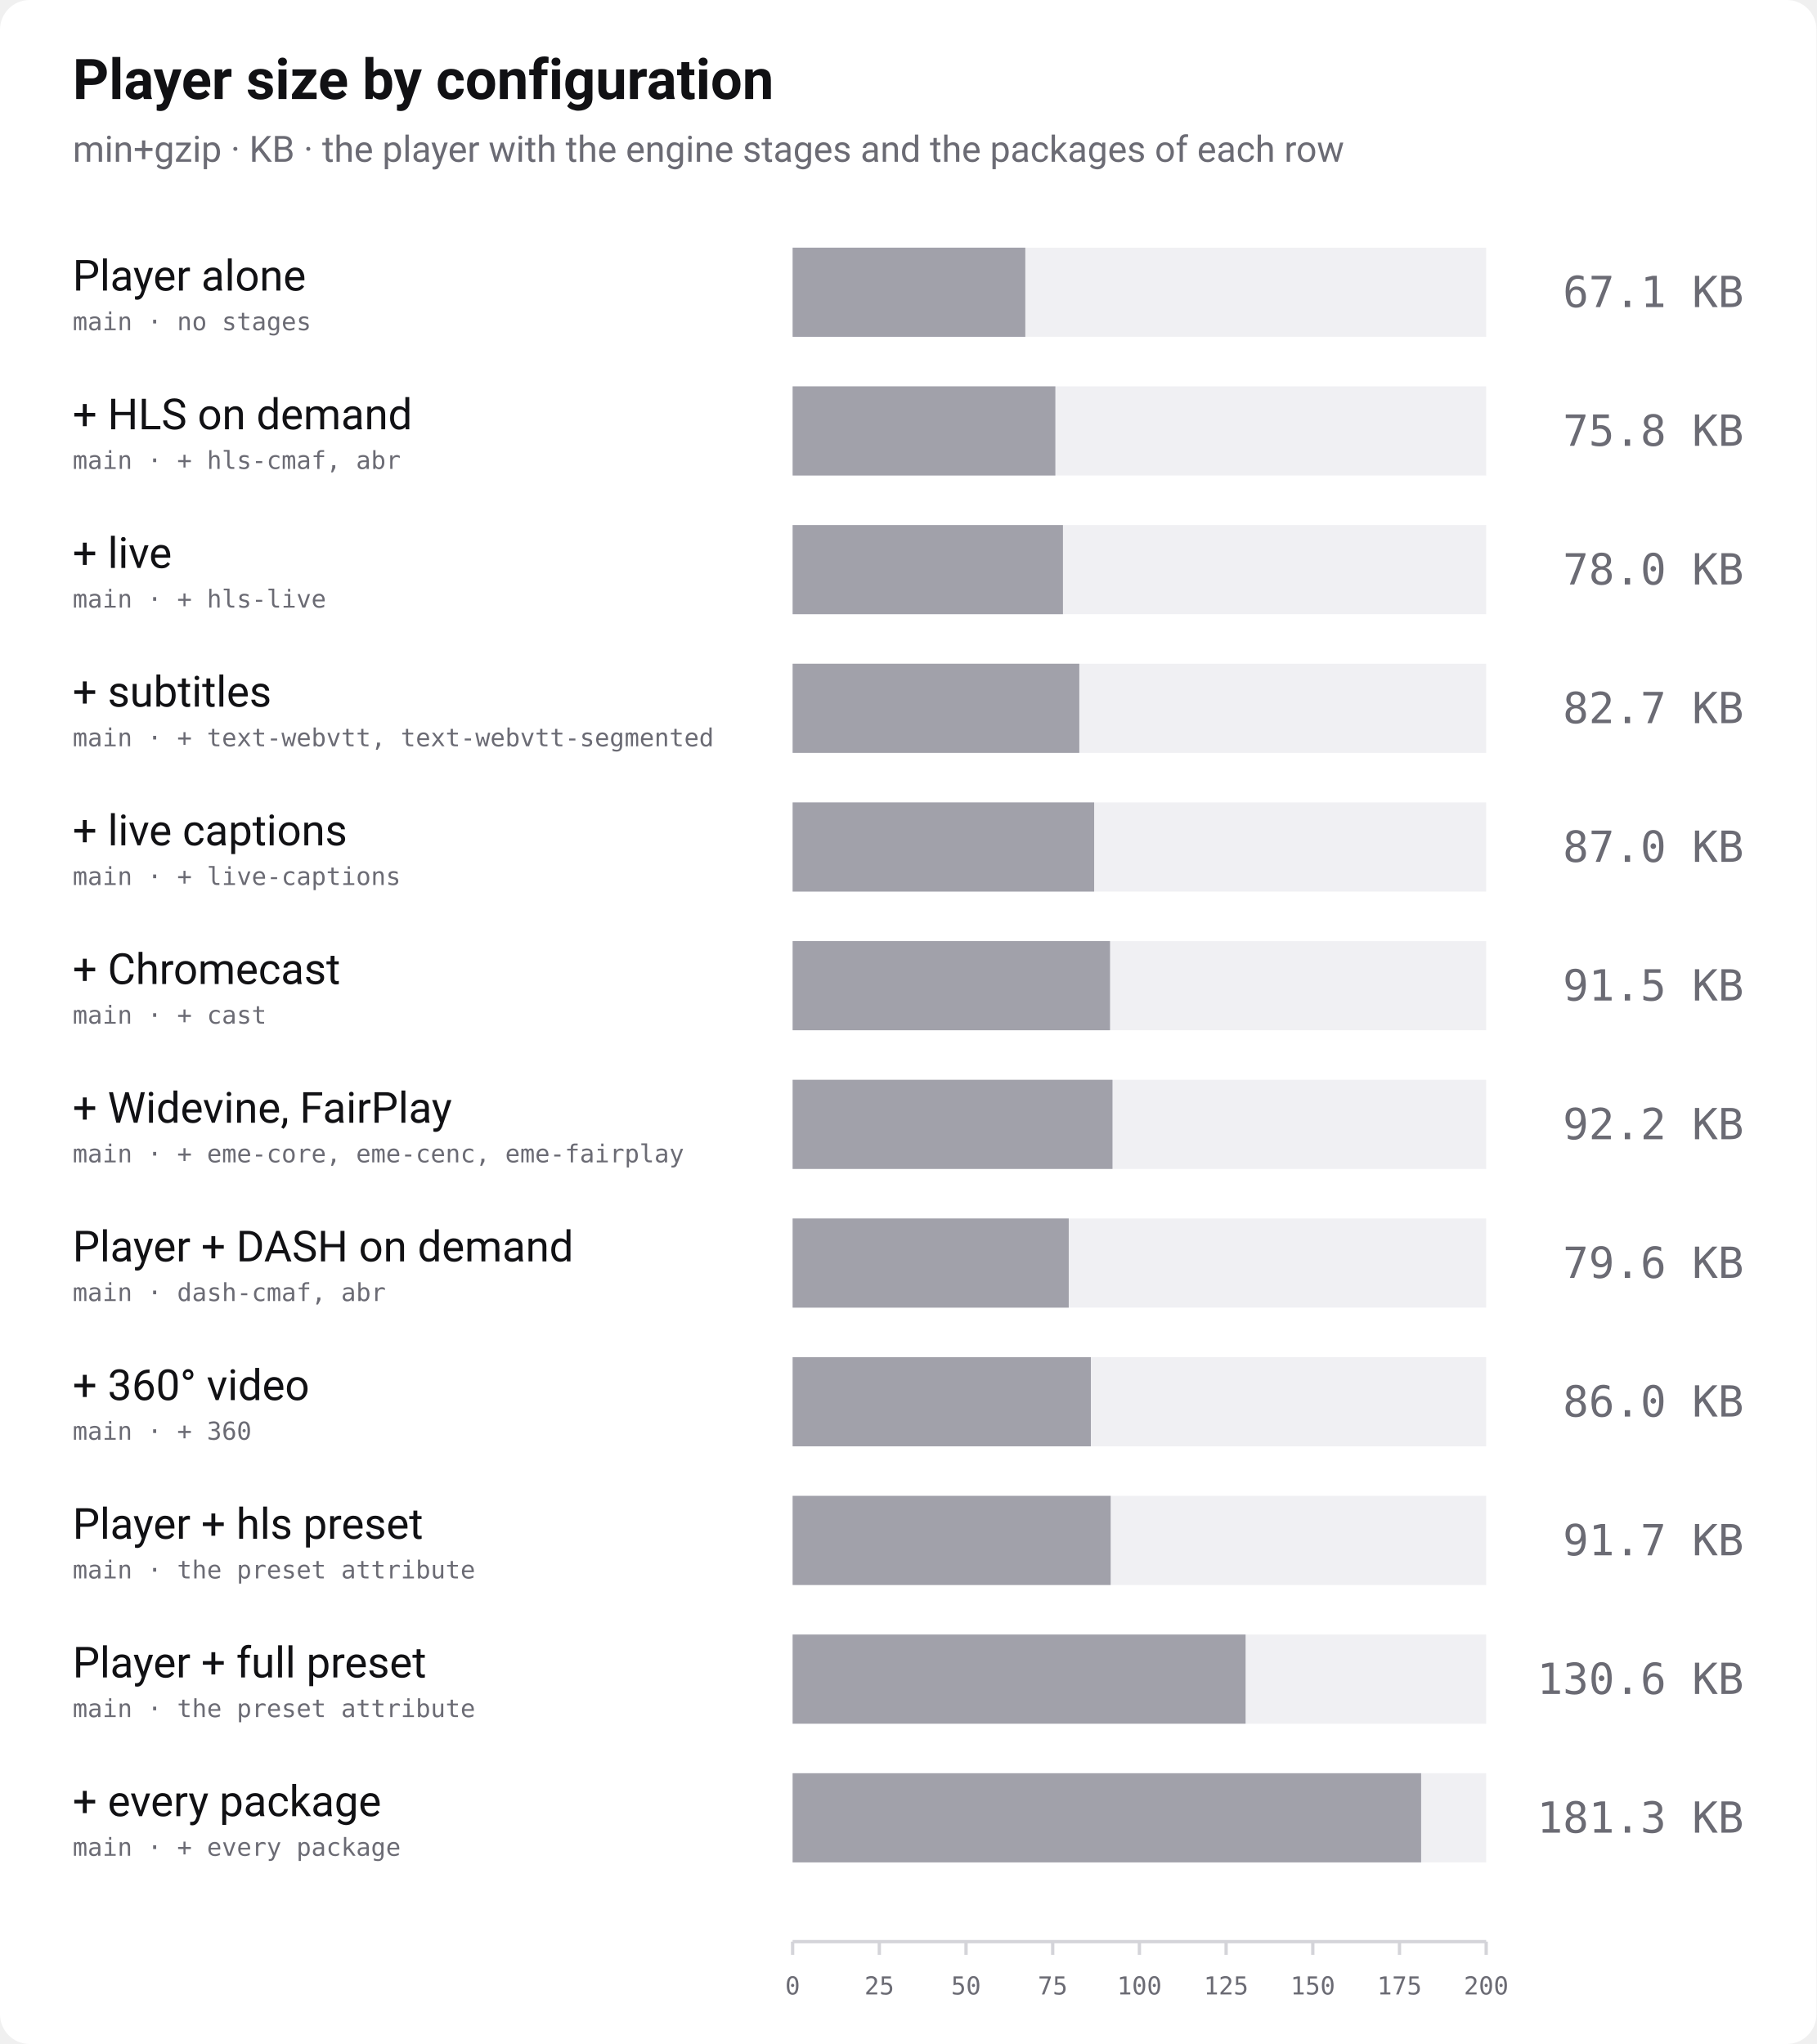
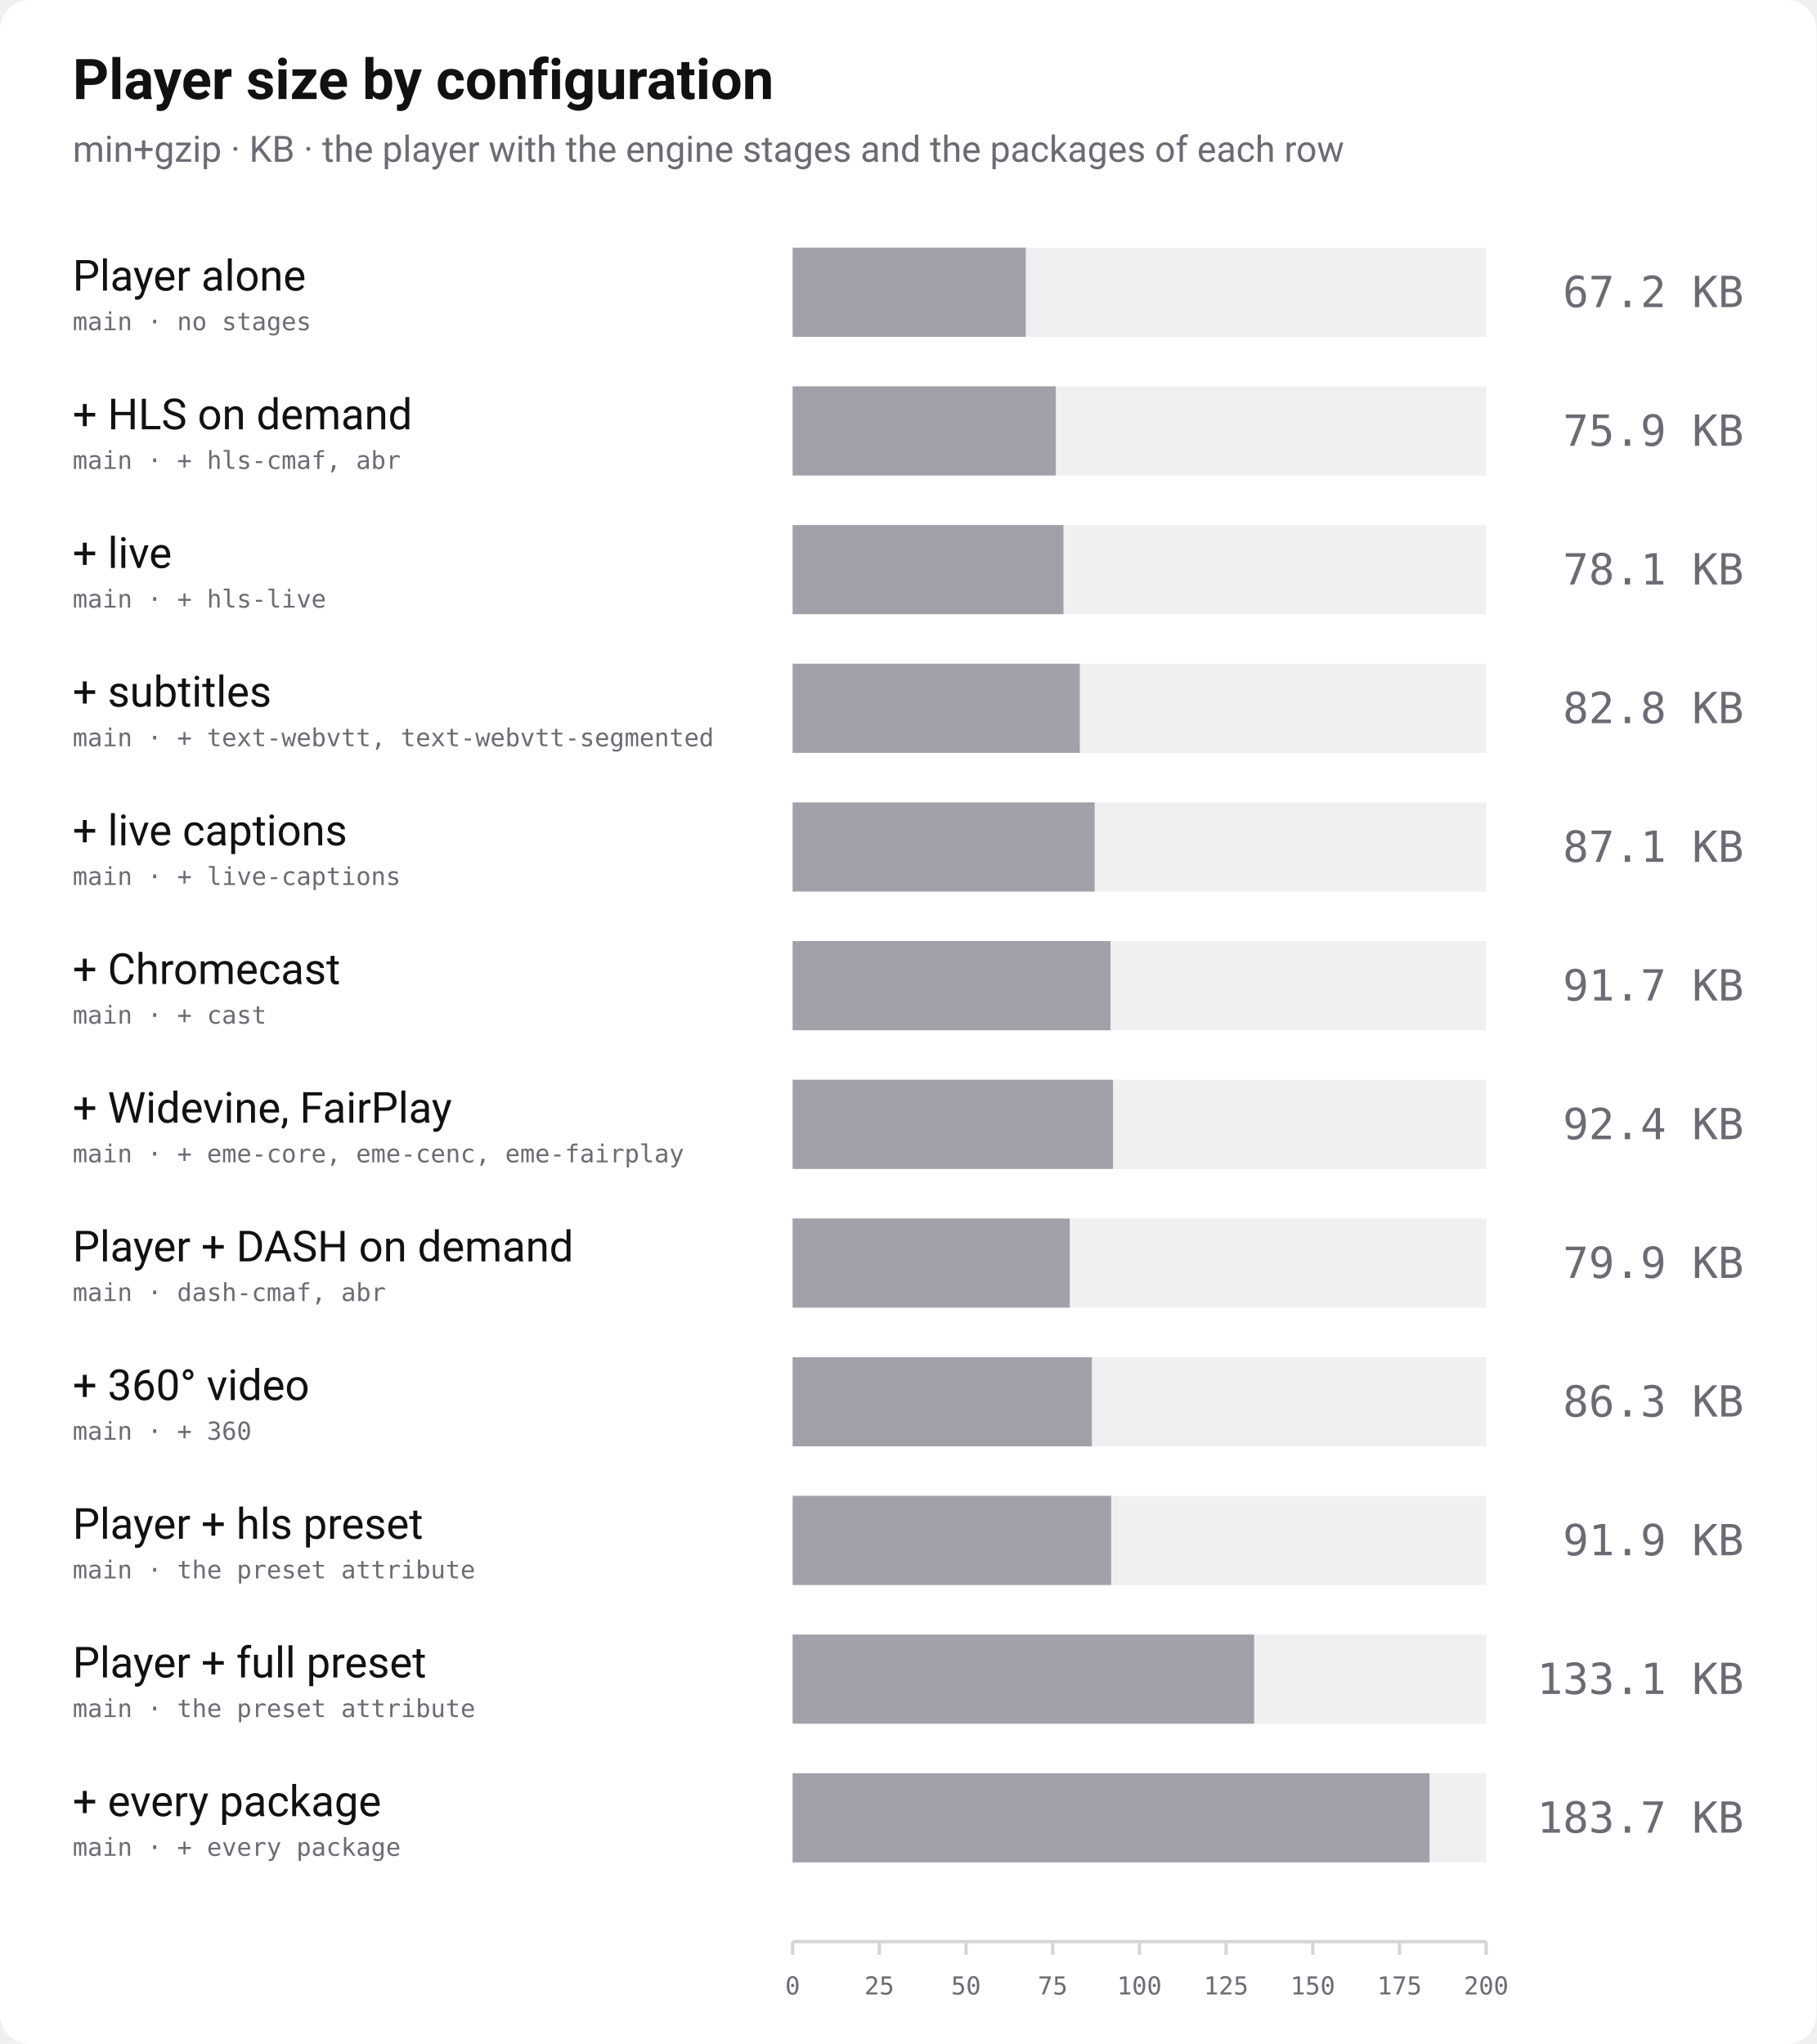
<svg xmlns="http://www.w3.org/2000/svg" width="1100" height="1238" viewBox="0 0 1100 1238" role="img" aria-label="Bundle size of the Mattebox player by the engine stages and packages it is configured with, min+gzip">
  <rect width="1100" height="1238" rx="18" fill="#ffffff" />
  <text x="44" y="60" font-family="-apple-system, 'Segoe UI', Roboto, Helvetica, Arial, sans-serif" font-size="34" font-weight="700" fill="#111114">Player size by configuration</text>
  <text x="44" y="98" font-family="-apple-system, 'Segoe UI', Roboto, Helvetica, Arial, sans-serif" font-size="22" fill="#6b6b74">min+gzip · KB · the player with the engine stages and the packages of each row</text>
  <text x="44" y="176" font-family="-apple-system, 'Segoe UI', Roboto, Helvetica, Arial, sans-serif" font-size="26" font-weight="400" fill="#111114">Player alone</text>
  <text x="44" y="200" font-family="ui-monospace, 'SF Mono', Menlo, Consolas, monospace" font-size="15" fill="#6b6b74">main · no stages</text>
  <rect x="480" y="150" width="420" height="54" fill="#f0f0f3" />
-   <rect x="480" y="150" width="140.9" height="54" fill="#a1a1aa" />
-   <text x="1056" y="186" text-anchor="end" font-family="ui-monospace, 'SF Mono', Menlo, Consolas, monospace" font-size="26" font-weight="400" fill="#6b6b74">67.1 KB</text>
+   <rect x="480" y="150" width="141.2" height="54" fill="#a1a1aa" />
+   <text x="1056" y="186" text-anchor="end" font-family="ui-monospace, 'SF Mono', Menlo, Consolas, monospace" font-size="26" font-weight="400" fill="#6b6b74">67.2 KB</text>
  <text x="44" y="260" font-family="-apple-system, 'Segoe UI', Roboto, Helvetica, Arial, sans-serif" font-size="26" font-weight="400" fill="#111114">+ HLS on demand</text>
  <text x="44" y="284" font-family="ui-monospace, 'SF Mono', Menlo, Consolas, monospace" font-size="15" fill="#6b6b74">main · + hls-cmaf, abr</text>
  <rect x="480" y="234" width="420" height="54" fill="#f0f0f3" />
-   <rect x="480" y="234" width="159.1" height="54" fill="#a1a1aa" />
-   <text x="1056" y="270" text-anchor="end" font-family="ui-monospace, 'SF Mono', Menlo, Consolas, monospace" font-size="26" font-weight="400" fill="#6b6b74">75.8 KB</text>
+   <rect x="480" y="234" width="159.4" height="54" fill="#a1a1aa" />
+   <text x="1056" y="270" text-anchor="end" font-family="ui-monospace, 'SF Mono', Menlo, Consolas, monospace" font-size="26" font-weight="400" fill="#6b6b74">75.9 KB</text>
  <text x="44" y="344" font-family="-apple-system, 'Segoe UI', Roboto, Helvetica, Arial, sans-serif" font-size="26" font-weight="400" fill="#111114">+ live</text>
  <text x="44" y="368" font-family="ui-monospace, 'SF Mono', Menlo, Consolas, monospace" font-size="15" fill="#6b6b74">main · + hls-live</text>
  <rect x="480" y="318" width="420" height="54" fill="#f0f0f3" />
-   <rect x="480" y="318" width="163.7" height="54" fill="#a1a1aa" />
-   <text x="1056" y="354" text-anchor="end" font-family="ui-monospace, 'SF Mono', Menlo, Consolas, monospace" font-size="26" font-weight="400" fill="#6b6b74">78.0 KB</text>
+   <rect x="480" y="318" width="164.0" height="54" fill="#a1a1aa" />
+   <text x="1056" y="354" text-anchor="end" font-family="ui-monospace, 'SF Mono', Menlo, Consolas, monospace" font-size="26" font-weight="400" fill="#6b6b74">78.1 KB</text>
  <text x="44" y="428" font-family="-apple-system, 'Segoe UI', Roboto, Helvetica, Arial, sans-serif" font-size="26" font-weight="400" fill="#111114">+ subtitles</text>
  <text x="44" y="452" font-family="ui-monospace, 'SF Mono', Menlo, Consolas, monospace" font-size="15" fill="#6b6b74">main · + text-webvtt, text-webvtt-segmented</text>
  <rect x="480" y="402" width="420" height="54" fill="#f0f0f3" />
-   <rect x="480" y="402" width="173.6" height="54" fill="#a1a1aa" />
-   <text x="1056" y="438" text-anchor="end" font-family="ui-monospace, 'SF Mono', Menlo, Consolas, monospace" font-size="26" font-weight="400" fill="#6b6b74">82.7 KB</text>
+   <rect x="480" y="402" width="173.9" height="54" fill="#a1a1aa" />
+   <text x="1056" y="438" text-anchor="end" font-family="ui-monospace, 'SF Mono', Menlo, Consolas, monospace" font-size="26" font-weight="400" fill="#6b6b74">82.8 KB</text>
  <text x="44" y="512" font-family="-apple-system, 'Segoe UI', Roboto, Helvetica, Arial, sans-serif" font-size="26" font-weight="400" fill="#111114">+ live captions</text>
  <text x="44" y="536" font-family="ui-monospace, 'SF Mono', Menlo, Consolas, monospace" font-size="15" fill="#6b6b74">main · + live-captions</text>
  <rect x="480" y="486" width="420" height="54" fill="#f0f0f3" />
-   <rect x="480" y="486" width="182.6" height="54" fill="#a1a1aa" />
-   <text x="1056" y="522" text-anchor="end" font-family="ui-monospace, 'SF Mono', Menlo, Consolas, monospace" font-size="26" font-weight="400" fill="#6b6b74">87.0 KB</text>
+   <rect x="480" y="486" width="182.9" height="54" fill="#a1a1aa" />
+   <text x="1056" y="522" text-anchor="end" font-family="ui-monospace, 'SF Mono', Menlo, Consolas, monospace" font-size="26" font-weight="400" fill="#6b6b74">87.1 KB</text>
  <text x="44" y="596" font-family="-apple-system, 'Segoe UI', Roboto, Helvetica, Arial, sans-serif" font-size="26" font-weight="400" fill="#111114">+ Chromecast</text>
  <text x="44" y="620" font-family="ui-monospace, 'SF Mono', Menlo, Consolas, monospace" font-size="15" fill="#6b6b74">main · + cast</text>
  <rect x="480" y="570" width="420" height="54" fill="#f0f0f3" />
-   <rect x="480" y="570" width="192.2" height="54" fill="#a1a1aa" />
-   <text x="1056" y="606" text-anchor="end" font-family="ui-monospace, 'SF Mono', Menlo, Consolas, monospace" font-size="26" font-weight="400" fill="#6b6b74">91.5 KB</text>
+   <rect x="480" y="570" width="192.5" height="54" fill="#a1a1aa" />
+   <text x="1056" y="606" text-anchor="end" font-family="ui-monospace, 'SF Mono', Menlo, Consolas, monospace" font-size="26" font-weight="400" fill="#6b6b74">91.7 KB</text>
  <text x="44" y="680" font-family="-apple-system, 'Segoe UI', Roboto, Helvetica, Arial, sans-serif" font-size="26" font-weight="400" fill="#111114">+ Widevine, FairPlay</text>
  <text x="44" y="704" font-family="ui-monospace, 'SF Mono', Menlo, Consolas, monospace" font-size="15" fill="#6b6b74">main · + eme-core, eme-cenc, eme-fairplay</text>
  <rect x="480" y="654" width="420" height="54" fill="#f0f0f3" />
-   <rect x="480" y="654" width="193.7" height="54" fill="#a1a1aa" />
-   <text x="1056" y="690" text-anchor="end" font-family="ui-monospace, 'SF Mono', Menlo, Consolas, monospace" font-size="26" font-weight="400" fill="#6b6b74">92.2 KB</text>
+   <rect x="480" y="654" width="194.0" height="54" fill="#a1a1aa" />
+   <text x="1056" y="690" text-anchor="end" font-family="ui-monospace, 'SF Mono', Menlo, Consolas, monospace" font-size="26" font-weight="400" fill="#6b6b74">92.4 KB</text>
  <text x="44" y="764" font-family="-apple-system, 'Segoe UI', Roboto, Helvetica, Arial, sans-serif" font-size="26" font-weight="400" fill="#111114">Player + DASH on demand</text>
  <text x="44" y="788" font-family="ui-monospace, 'SF Mono', Menlo, Consolas, monospace" font-size="15" fill="#6b6b74">main · dash-cmaf, abr</text>
  <rect x="480" y="738" width="420" height="54" fill="#f0f0f3" />
-   <rect x="480" y="738" width="167.2" height="54" fill="#a1a1aa" />
-   <text x="1056" y="774" text-anchor="end" font-family="ui-monospace, 'SF Mono', Menlo, Consolas, monospace" font-size="26" font-weight="400" fill="#6b6b74">79.6 KB</text>
+   <rect x="480" y="738" width="167.8" height="54" fill="#a1a1aa" />
+   <text x="1056" y="774" text-anchor="end" font-family="ui-monospace, 'SF Mono', Menlo, Consolas, monospace" font-size="26" font-weight="400" fill="#6b6b74">79.9 KB</text>
  <text x="44" y="848" font-family="-apple-system, 'Segoe UI', Roboto, Helvetica, Arial, sans-serif" font-size="26" font-weight="400" fill="#111114">+ 360° video</text>
  <text x="44" y="872" font-family="ui-monospace, 'SF Mono', Menlo, Consolas, monospace" font-size="15" fill="#6b6b74">main · + 360</text>
  <rect x="480" y="822" width="420" height="54" fill="#f0f0f3" />
-   <rect x="480" y="822" width="180.6" height="54" fill="#a1a1aa" />
-   <text x="1056" y="858" text-anchor="end" font-family="ui-monospace, 'SF Mono', Menlo, Consolas, monospace" font-size="26" font-weight="400" fill="#6b6b74">86.0 KB</text>
+   <rect x="480" y="822" width="181.2" height="54" fill="#a1a1aa" />
+   <text x="1056" y="858" text-anchor="end" font-family="ui-monospace, 'SF Mono', Menlo, Consolas, monospace" font-size="26" font-weight="400" fill="#6b6b74">86.3 KB</text>
  <text x="44" y="932" font-family="-apple-system, 'Segoe UI', Roboto, Helvetica, Arial, sans-serif" font-size="26" font-weight="400" fill="#111114">Player + hls preset</text>
  <text x="44" y="956" font-family="ui-monospace, 'SF Mono', Menlo, Consolas, monospace" font-size="15" fill="#6b6b74">main · the preset attribute</text>
  <rect x="480" y="906" width="420" height="54" fill="#f0f0f3" />
-   <rect x="480" y="906" width="192.6" height="54" fill="#a1a1aa" />
-   <text x="1056" y="942" text-anchor="end" font-family="ui-monospace, 'SF Mono', Menlo, Consolas, monospace" font-size="26" font-weight="400" fill="#6b6b74">91.7 KB</text>
+   <rect x="480" y="906" width="192.9" height="54" fill="#a1a1aa" />
+   <text x="1056" y="942" text-anchor="end" font-family="ui-monospace, 'SF Mono', Menlo, Consolas, monospace" font-size="26" font-weight="400" fill="#6b6b74">91.9 KB</text>
  <text x="44" y="1016" font-family="-apple-system, 'Segoe UI', Roboto, Helvetica, Arial, sans-serif" font-size="26" font-weight="400" fill="#111114">Player + full preset</text>
  <text x="44" y="1040" font-family="ui-monospace, 'SF Mono', Menlo, Consolas, monospace" font-size="15" fill="#6b6b74">main · the preset attribute</text>
  <rect x="480" y="990" width="420" height="54" fill="#f0f0f3" />
-   <rect x="480" y="990" width="274.3" height="54" fill="#a1a1aa" />
-   <text x="1056" y="1026" text-anchor="end" font-family="ui-monospace, 'SF Mono', Menlo, Consolas, monospace" font-size="26" font-weight="400" fill="#6b6b74">130.6 KB</text>
+   <rect x="480" y="990" width="279.5" height="54" fill="#a1a1aa" />
+   <text x="1056" y="1026" text-anchor="end" font-family="ui-monospace, 'SF Mono', Menlo, Consolas, monospace" font-size="26" font-weight="400" fill="#6b6b74">133.1 KB</text>
  <text x="44" y="1100" font-family="-apple-system, 'Segoe UI', Roboto, Helvetica, Arial, sans-serif" font-size="26" font-weight="400" fill="#111114">+ every package</text>
  <text x="44" y="1124" font-family="ui-monospace, 'SF Mono', Menlo, Consolas, monospace" font-size="15" fill="#6b6b74">main · + every package</text>
  <rect x="480" y="1074" width="420" height="54" fill="#f0f0f3" />
-   <rect x="480" y="1074" width="380.6" height="54" fill="#a1a1aa" />
-   <text x="1056" y="1110" text-anchor="end" font-family="ui-monospace, 'SF Mono', Menlo, Consolas, monospace" font-size="26" font-weight="400" fill="#6b6b74">181.3 KB</text>
+   <rect x="480" y="1074" width="385.7" height="54" fill="#a1a1aa" />
+   <text x="1056" y="1110" text-anchor="end" font-family="ui-monospace, 'SF Mono', Menlo, Consolas, monospace" font-size="26" font-weight="400" fill="#6b6b74">183.7 KB</text>
  <line x1="480" y1="1176" x2="900" y2="1176" stroke="#d4d4d9" stroke-width="2" />
  <line x1="480.0" y1="1176" x2="480.0" y2="1184" stroke="#d4d4d9" stroke-width="2" />
  <text x="480.0" y="1208" text-anchor="middle" font-family="ui-monospace, 'SF Mono', Menlo, Consolas, monospace" font-size="15" fill="#6b6b74">0</text>
  <line x1="532.5" y1="1176" x2="532.5" y2="1184" stroke="#d4d4d9" stroke-width="2" />
  <text x="532.5" y="1208" text-anchor="middle" font-family="ui-monospace, 'SF Mono', Menlo, Consolas, monospace" font-size="15" fill="#6b6b74">25</text>
  <line x1="585.0" y1="1176" x2="585.0" y2="1184" stroke="#d4d4d9" stroke-width="2" />
  <text x="585.0" y="1208" text-anchor="middle" font-family="ui-monospace, 'SF Mono', Menlo, Consolas, monospace" font-size="15" fill="#6b6b74">50</text>
  <line x1="637.5" y1="1176" x2="637.5" y2="1184" stroke="#d4d4d9" stroke-width="2" />
  <text x="637.5" y="1208" text-anchor="middle" font-family="ui-monospace, 'SF Mono', Menlo, Consolas, monospace" font-size="15" fill="#6b6b74">75</text>
  <line x1="690.0" y1="1176" x2="690.0" y2="1184" stroke="#d4d4d9" stroke-width="2" />
  <text x="690.0" y="1208" text-anchor="middle" font-family="ui-monospace, 'SF Mono', Menlo, Consolas, monospace" font-size="15" fill="#6b6b74">100</text>
  <line x1="742.5" y1="1176" x2="742.5" y2="1184" stroke="#d4d4d9" stroke-width="2" />
  <text x="742.5" y="1208" text-anchor="middle" font-family="ui-monospace, 'SF Mono', Menlo, Consolas, monospace" font-size="15" fill="#6b6b74">125</text>
  <line x1="795.0" y1="1176" x2="795.0" y2="1184" stroke="#d4d4d9" stroke-width="2" />
  <text x="795.0" y="1208" text-anchor="middle" font-family="ui-monospace, 'SF Mono', Menlo, Consolas, monospace" font-size="15" fill="#6b6b74">150</text>
  <line x1="847.5" y1="1176" x2="847.5" y2="1184" stroke="#d4d4d9" stroke-width="2" />
  <text x="847.5" y="1208" text-anchor="middle" font-family="ui-monospace, 'SF Mono', Menlo, Consolas, monospace" font-size="15" fill="#6b6b74">175</text>
  <line x1="900.0" y1="1176" x2="900.0" y2="1184" stroke="#d4d4d9" stroke-width="2" />
  <text x="900.0" y="1208" text-anchor="middle" font-family="ui-monospace, 'SF Mono', Menlo, Consolas, monospace" font-size="15" fill="#6b6b74">200</text>
</svg>
